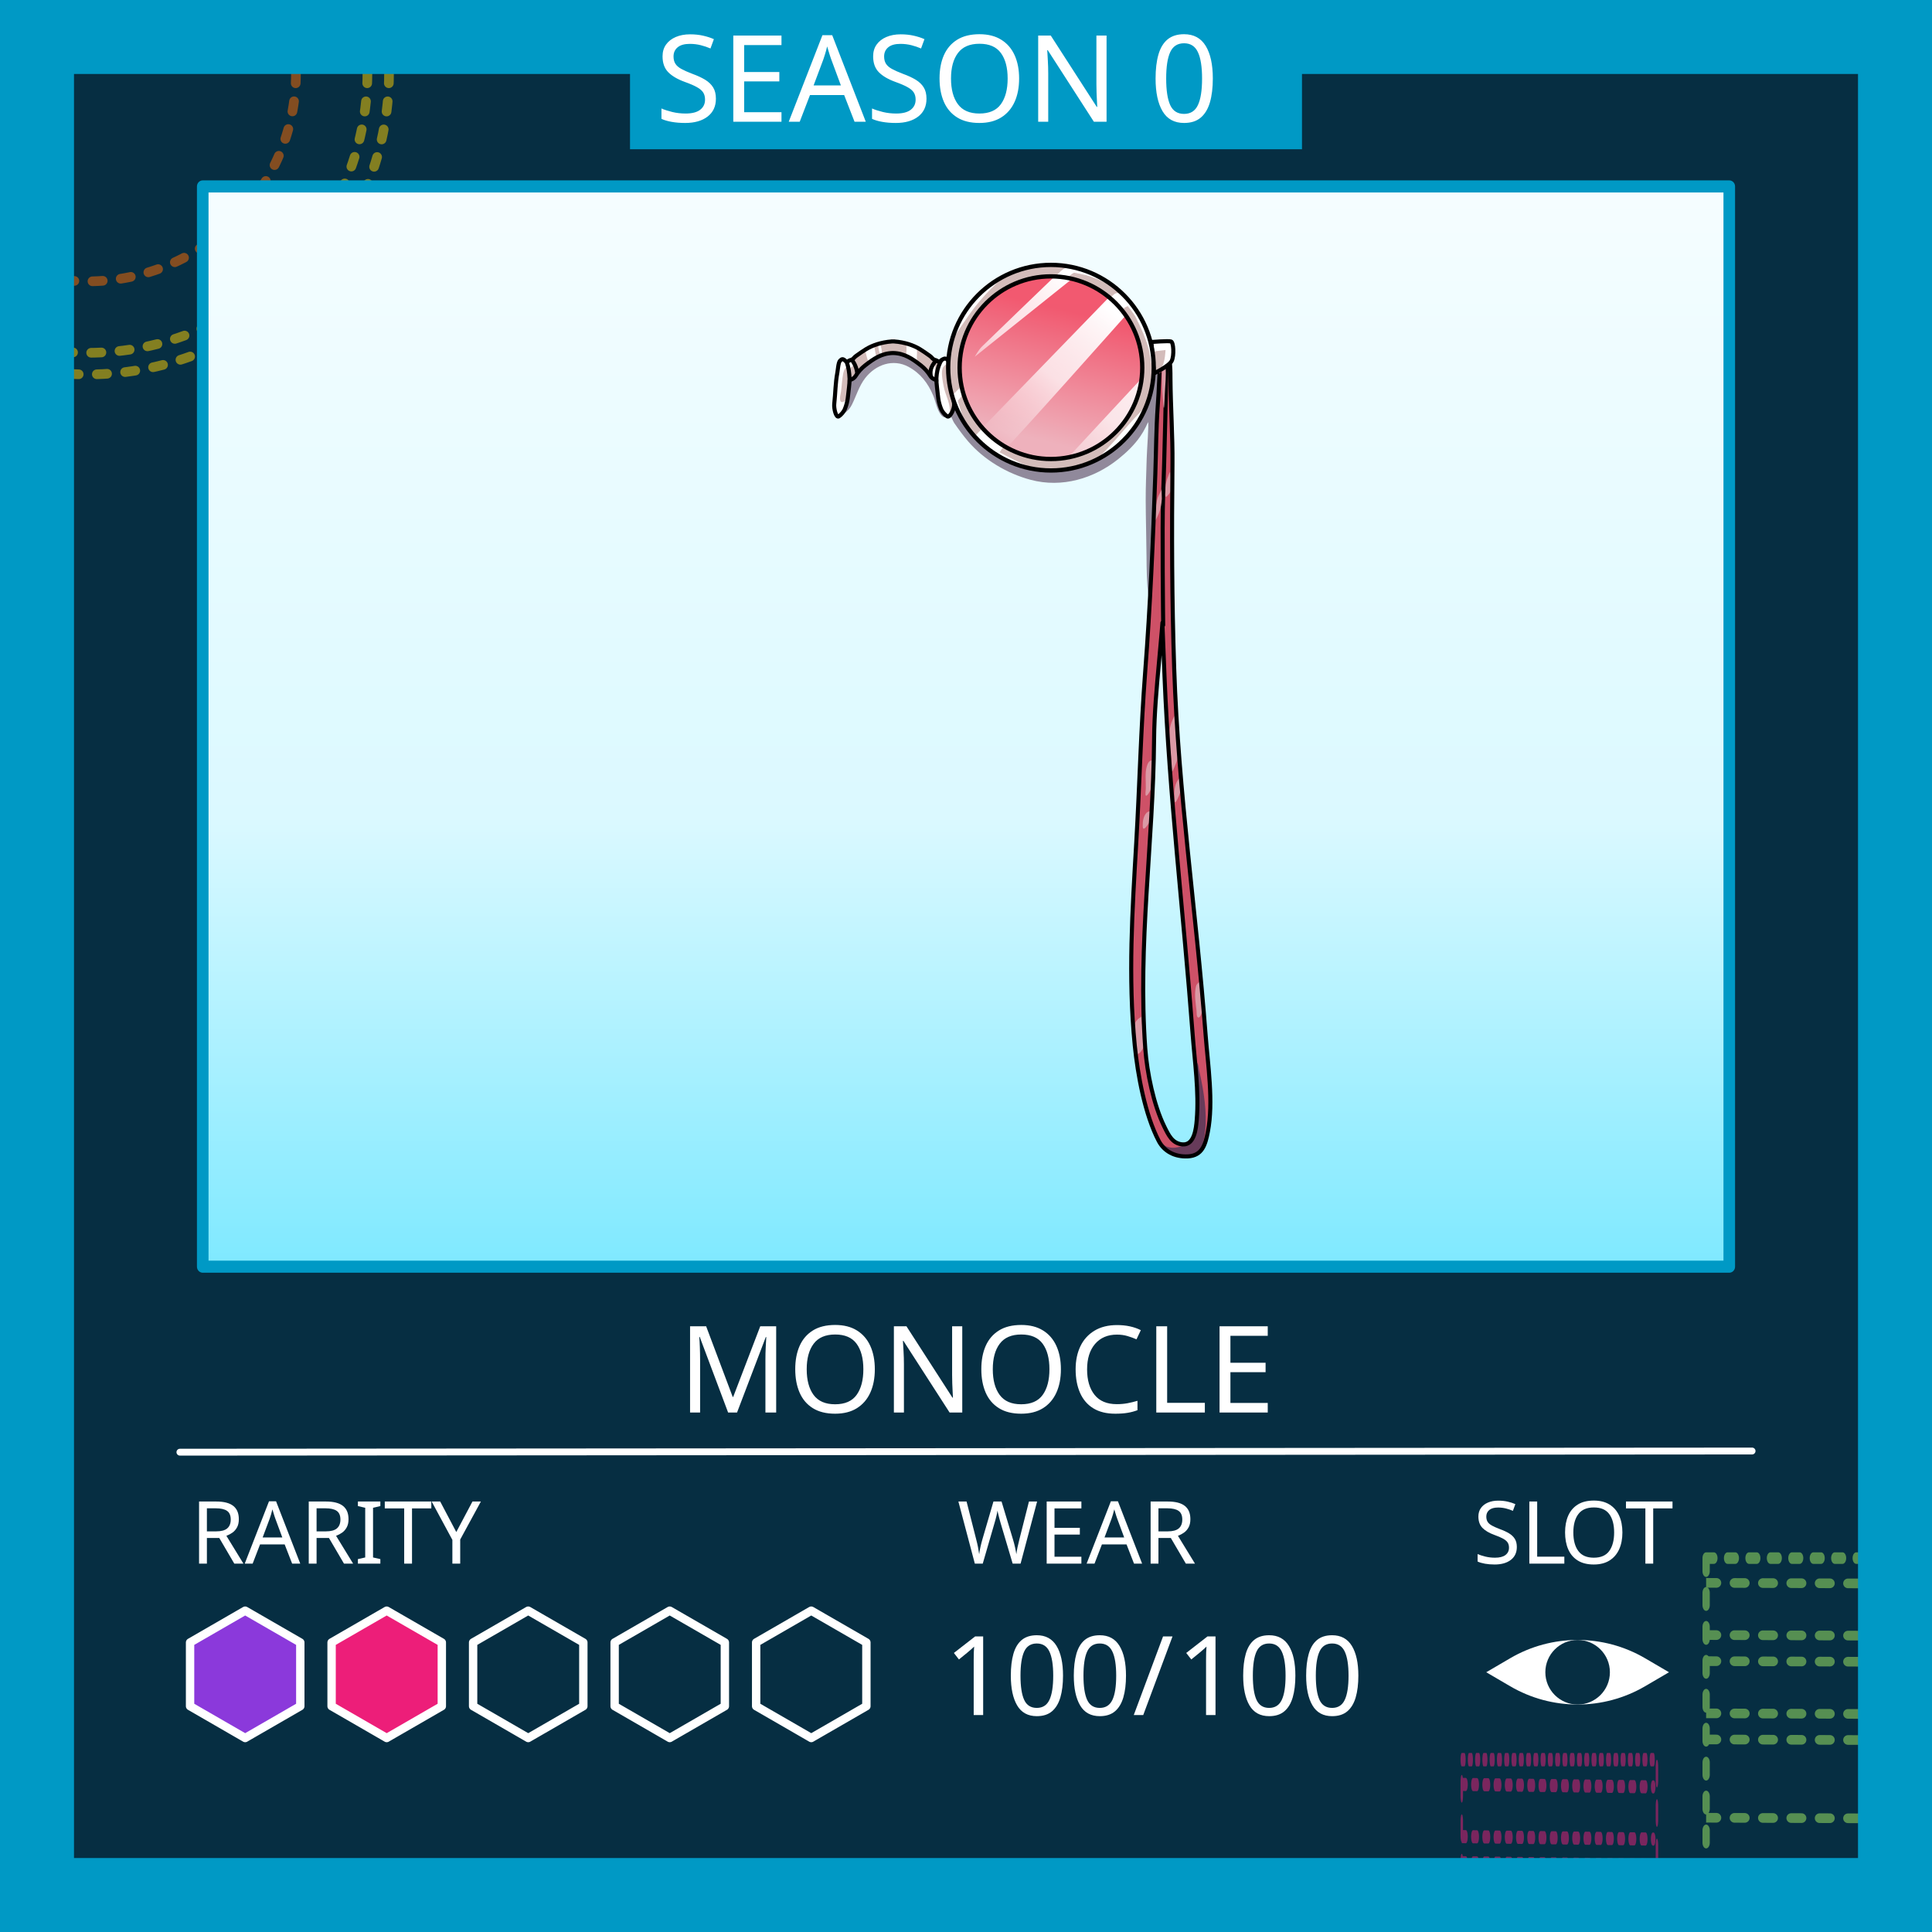
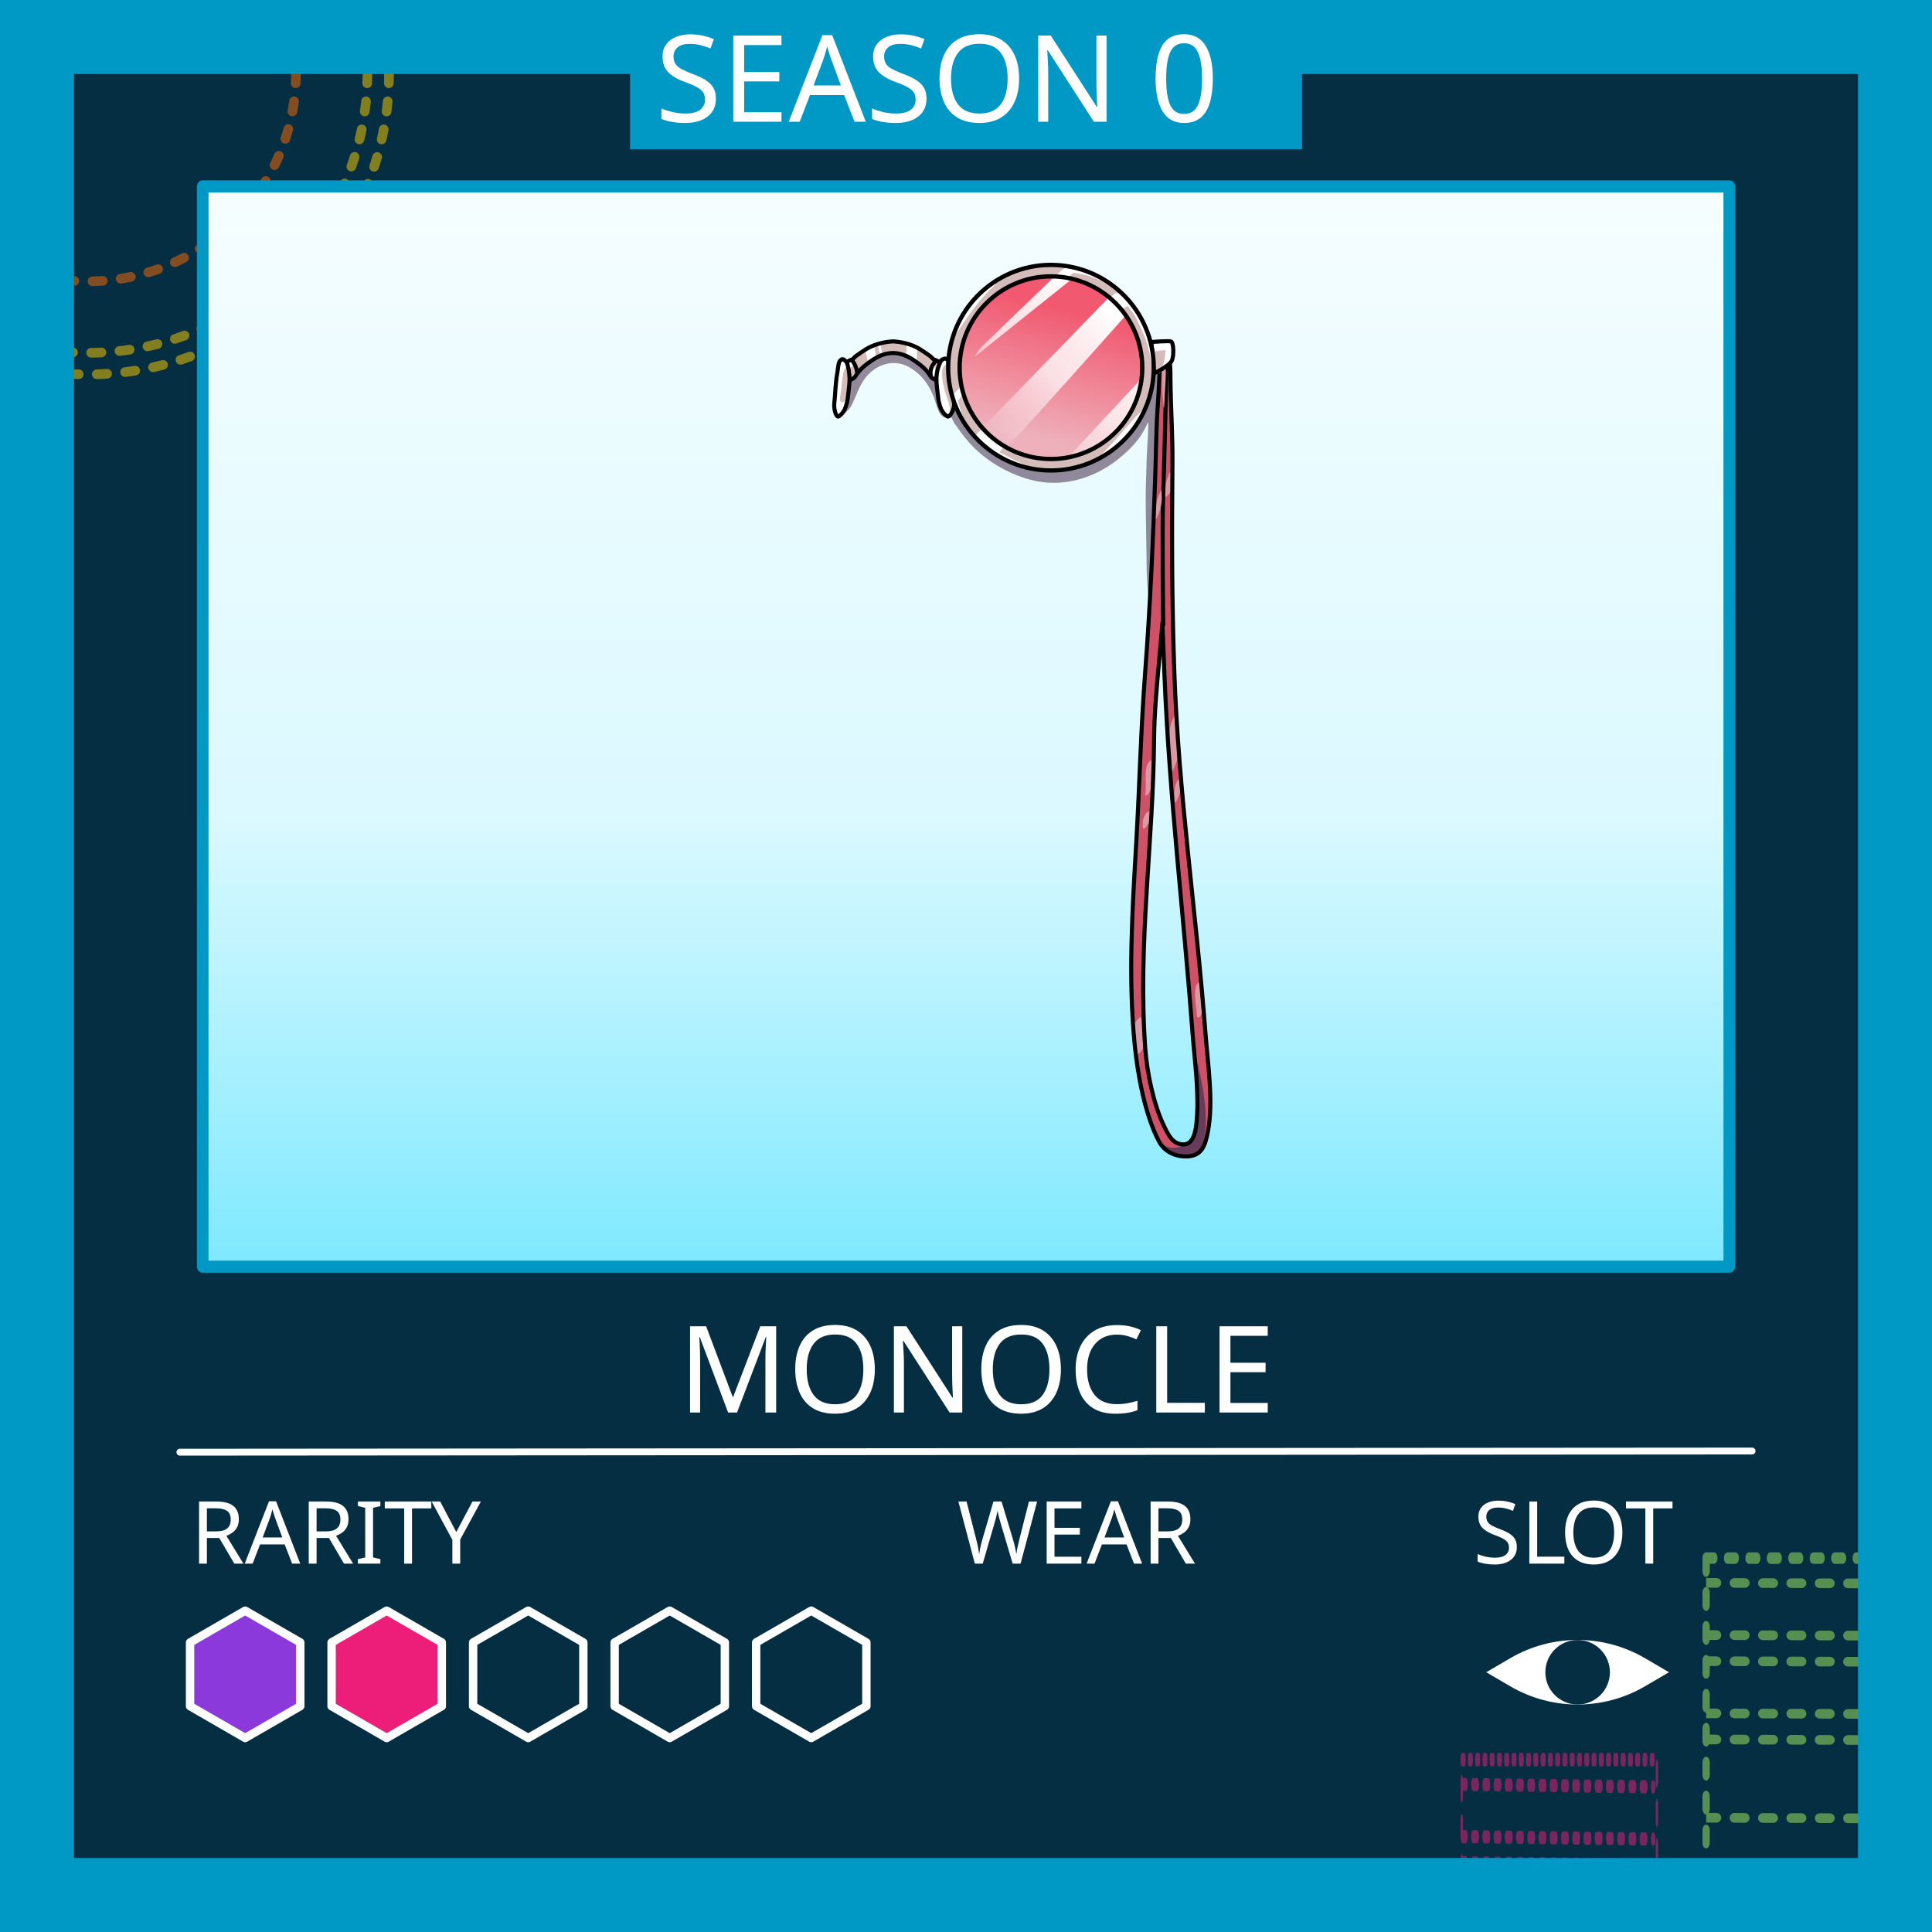
- <svg xmlns="http://www.w3.org/2000/svg" width="100%" height="100%" viewBox="0 0 800 800" version="2.0" style="     fill-rule: evenodd;     clip-rule: evenodd;     stroke-linecap: round;     stroke-linejoin: round;     stroke-miterlimit: 1.5;   ">
+ <svg xmlns="http://www.w3.org/2000/svg" width="100%" height="100%" viewBox="0 0 800 800" version="2.0" style="fill-rule: evenodd; clip-rule: evenodd; stroke-linecap: round; stroke-linejoin: round; stroke-miterlimit: 1.5">
  <g id="normal-card">
    <rect id="bg" x="-48.418" y="-9.957" width="931.967" height="871.066" style="fill: rgb(6, 46, 66)" />
    <g id="rectangles" transform="matrix(1,0,0,1,49.4291,64.1339)">
      <g opacity="0.5">
        <g transform="matrix(0.660629,0,0,1.04551,351.522,-81.058)">
          <rect x="462.47" y="633.282" width="419.335" height="322.449" style="fill: none" />
          <clipPath id="_clip1_card_template">
            <rect x="462.47" y="633.282" width="419.335" height="322.449" />
          </clipPath>
          <g clip-path="url(#_clip1_card_template)">
            <g transform="matrix(1.51371,0,0,0.956468,-452.99,37.369)">
-               <path d="M604.78,633.282L877.032,634.306" style="                   fill: none;                   stroke: rgb(166, 240, 98);                   stroke-width: 4px;                   stroke-dasharray: 4.25, 7.5, 0, 0;                 " />
+               <path d="M604.78,633.282L877.032,634.306" style="fill: none; stroke: rgb(166, 240, 98); stroke-width: 4px; stroke-dasharray: 4.25, 7.5, 0, 0" />
            </g>
            <g transform="matrix(1.51371,0,0,0.956468,-452.99,58.0423)">
-               <path d="M604.78,633.282L877.032,634.306" style="                   fill: none;                   stroke: rgb(166, 240, 98);                   stroke-width: 4px;                   stroke-dasharray: 4.25, 7.5, 0, 0;                 " />
+               <path d="M604.78,633.282L877.032,634.306" style="fill: none; stroke: rgb(166, 240, 98); stroke-width: 4px; stroke-dasharray: 4.25, 7.5, 0, 0" />
            </g>
            <g transform="matrix(1.51371,0,0,0.956468,-452.99,68.3789)">
-               <path d="M604.78,633.282L877.032,634.306" style="                   fill: none;                   stroke: rgb(166, 240, 98);                   stroke-width: 4px;                   stroke-dasharray: 4.25, 7.5, 0, 0;                 " />
+               <path d="M604.78,633.282L877.032,634.306" style="fill: none; stroke: rgb(166, 240, 98); stroke-width: 4px; stroke-dasharray: 4.25, 7.5, 0, 0" />
            </g>
            <g transform="matrix(1.51371,0,0,0.956468,-452.99,89.0522)">
-               <path d="M604.78,633.282L877.032,634.306" style="                   fill: none;                   stroke: rgb(166, 240, 98);                   stroke-width: 4px;                   stroke-dasharray: 4.25, 7.5, 0, 0;                 " />
+               <path d="M604.78,633.282L877.032,634.306" style="fill: none; stroke: rgb(166, 240, 98); stroke-width: 4px; stroke-dasharray: 4.25, 7.5, 0, 0" />
            </g>
            <g transform="matrix(1.51371,0,0,0.956468,-452.99,99.3888)">
-               <path d="M604.78,633.282L877.032,634.306" style="                   fill: none;                   stroke: rgb(166, 240, 98);                   stroke-width: 4px;                   stroke-dasharray: 4.25, 7.5, 0, 0;                 " />
+               <path d="M604.78,633.282L877.032,634.306" style="fill: none; stroke: rgb(166, 240, 98); stroke-width: 4px; stroke-dasharray: 4.25, 7.5, 0, 0" />
            </g>
            <g transform="matrix(1.51371,0,0,0.956468,-452.99,130.399)">
-               <path d="M604.78,633.282L877.032,634.306" style="                   fill: none;                   stroke: rgb(166, 240, 98);                   stroke-width: 4px;                   stroke-dasharray: 4.25, 7.5, 0, 0;                 " />
+               <path d="M604.78,633.282L877.032,634.306" style="fill: none; stroke: rgb(166, 240, 98); stroke-width: 4px; stroke-dasharray: 4.25, 7.5, 0, 0" />
            </g>
            <g transform="matrix(1.51371,0,0,0.956468,-452.99,151.072)">
-               <path d="M604.78,633.282L877.032,634.306" style="                   fill: none;                   stroke: rgb(166, 240, 98);                   stroke-width: 4px;                   stroke-dasharray: 4.25, 7.5, 0, 0;                 " />
+               <path d="M604.78,633.282L877.032,634.306" style="fill: none; stroke: rgb(166, 240, 98); stroke-width: 4px; stroke-dasharray: 4.25, 7.5, 0, 0" />
            </g>
            <g transform="matrix(1.51371,0,0,0.956468,-452.99,171.745)">
-               <path d="M604.78,633.282L877.032,634.306" style="                   fill: none;                   stroke: rgb(166, 240, 98);                   stroke-width: 4px;                   stroke-dasharray: 4.25, 7.5, 0, 0;                 " />
-             </g>
-           </g>
-           <rect x="462.47" y="633.282" width="419.335" height="322.449" style="               fill: none;               stroke: rgb(166, 240, 98);               stroke-width: 4.57px;               stroke-dasharray: 4.86, 8.58, 0, 0;             " />
+               <path d="M604.78,633.282L877.032,634.306" style="fill: none; stroke: rgb(166, 240, 98); stroke-width: 4px; stroke-dasharray: 4.25, 7.5, 0, 0" />
+             </g>
+           </g>
+           <rect x="462.47" y="633.282" width="419.335" height="322.449" style="fill: none; stroke: rgb(166, 240, 98); stroke-width: 4.57px; stroke-dasharray: 4.86, 8.58, 0, 0" />
        </g>
        <g transform="matrix(0.192707,0,0,1.04551,466.744,2.40586)">
          <rect x="462.47" y="633.282" width="419.335" height="322.449" style="fill: none" />
          <clipPath id="_clip2_card_template">
            <rect x="462.47" y="633.282" width="419.335" height="322.449" />
          </clipPath>
          <g clip-path="url(#_clip2_card_template)">
            <g transform="matrix(1.51371,0,0,0.956468,-452.99,37.369)">
-               <path d="M604.78,633.282L877.032,634.306" style="                   fill: none;                   stroke: rgb(237, 30, 121);                   stroke-width: 5.43px;                   stroke-dasharray: 5.77, 10.18, 0, 0;                 " />
+               <path d="M604.78,633.282L877.032,634.306" style="fill: none; stroke: rgb(237, 30, 121); stroke-width: 5.43px; stroke-dasharray: 5.77, 10.18, 0, 0" />
            </g>
            <g transform="matrix(1.51371,0,0,0.956468,-452.99,58.0423)">
-               <path d="M604.78,633.282L877.032,634.306" style="                   fill: none;                   stroke: rgb(237, 30, 121);                   stroke-width: 5.43px;                   stroke-dasharray: 5.77, 10.18, 0, 0;                 " />
+               <path d="M604.78,633.282L877.032,634.306" style="fill: none; stroke: rgb(237, 30, 121); stroke-width: 5.43px; stroke-dasharray: 5.77, 10.18, 0, 0" />
            </g>
            <g transform="matrix(1.51371,0,0,0.956468,-452.99,68.3789)">
-               <path d="M604.78,633.282L877.032,634.306" style="                   fill: none;                   stroke: rgb(237, 30, 121);                   stroke-width: 5.43px;                   stroke-dasharray: 5.77, 10.18, 0, 0;                 " />
+               <path d="M604.78,633.282L877.032,634.306" style="fill: none; stroke: rgb(237, 30, 121); stroke-width: 5.43px; stroke-dasharray: 5.77, 10.18, 0, 0" />
            </g>
            <g transform="matrix(1.51371,0,0,0.956468,-452.99,89.0522)">
-               <path d="M604.78,633.282L877.032,634.306" style="                   fill: none;                   stroke: rgb(237, 30, 121);                   stroke-width: 5.43px;                   stroke-dasharray: 5.77, 10.18, 0, 0;                 " />
-             </g>
-           </g>
-           <rect x="462.47" y="633.282" width="419.335" height="322.449" style="               fill: none;               stroke: rgb(237, 30, 121);               stroke-width: 5.32px;               stroke-dasharray: 5.65, 9.98, 0, 0;             " />
+               <path d="M604.78,633.282L877.032,634.306" style="fill: none; stroke: rgb(237, 30, 121); stroke-width: 5.43px; stroke-dasharray: 5.77, 10.18, 0, 0" />
+             </g>
+           </g>
+           <rect x="462.47" y="633.282" width="419.335" height="322.449" style="fill: none; stroke: rgb(237, 30, 121); stroke-width: 5.32px; stroke-dasharray: 5.65, 9.98, 0, 0" />
        </g>
      </g>
    </g>
    <g id="circles" opacity="0.5">
      <g transform="matrix(1,0,0,1,-118.853,-94.5905)">
-         <circle cx="155.124" cy="124.814" r="124.814" style="             fill: none;             stroke: rgb(255, 207, 0);             stroke-width: 4px;             stroke-dasharray: 4.25, 7.5, 0, 0;           " />
+         <circle cx="155.124" cy="124.814" r="124.814" style="fill: none; stroke: rgb(255, 207, 0); stroke-width: 4px; stroke-dasharray: 4.25, 7.5, 0, 0" />
      </g>
      <g transform="matrix(0.928318,0,0,0.928318,-107.734,-85.6437)">
-         <circle cx="155.124" cy="124.814" r="124.814" style="             fill: none;             stroke: rgb(255, 207, 0);             stroke-width: 4.31px;             stroke-dasharray: 4.58, 8.08, 0, 0;           " />
+         <circle cx="155.124" cy="124.814" r="124.814" style="fill: none; stroke: rgb(255, 207, 0); stroke-width: 4.31px; stroke-dasharray: 4.58, 8.08, 0, 0" />
      </g>
      <g transform="matrix(0.691272,0,0,0.691272,-70.9623,-56.0571)">
-         <circle cx="155.124" cy="124.814" r="124.814" style="             fill: none;             stroke: rgb(255, 108, 0);             stroke-width: 5.79px;             stroke-dasharray: 6.15, 10.85, 0, 0;           " />
+         <circle cx="155.124" cy="124.814" r="124.814" style="fill: none; stroke: rgb(255, 108, 0); stroke-width: 5.79px; stroke-dasharray: 6.15, 10.85, 0, 0" />
      </g>
    </g>
    <g id="rarity-bars" transform="matrix(0.86723,0,0,0.86723,10.4494,88.5493)">
      <g id="rarity-bars-fill">
        <g transform="matrix(0.114833,0,0,0.114833,59.0756,653.445)">
          <path d="M400,117.517L629.266,249.774L629.266,514.685L400.192,646.941L400.192,647.052L400.096,646.997L400,647.052L400,646.941L170.925,514.685L170.925,249.774L400,117.517Z" style="fill: rgb(139, 57, 219)" />
        </g>
        <g transform="matrix(0.114833,0,0,0.114833,126.648,653.445)">
          <path d="M400,117.517L629.266,249.774L629.266,514.685L400.192,646.941L400.192,647.052L400.096,646.997L400,647.052L400,646.941L170.925,514.685L170.925,249.774L400,117.517Z" style="fill: rgb(237, 30, 121)" />
        </g>
        <g transform="matrix(0.114833,0,0,0.114833,194.22,653.445)">
          
        </g>
        <g transform="matrix(0.114833,0,0,0.114833,261.792,653.445)">
          
        </g>
        <g transform="matrix(0.114833,0,0,0.114833,329.364,653.445)">
          
        </g>
      </g>
      <g id="rarity-bars-stroke">
        <g transform="matrix(0.114833,0,0,0.114833,59.0756,653.445)">
          <path d="M400,117.517L629.266,249.774L629.266,514.685L400.192,646.941L400.192,647.052L400.096,646.997L400,647.052L400,646.941L170.925,514.685L170.925,249.774L400,117.517Z" style="fill: none; stroke: white; stroke-width: 34.83px" />
        </g>
        <g transform="matrix(0.114833,0,0,0.114833,126.648,653.445)">
          <path d="M400,117.517L629.266,249.774L629.266,514.685L400.192,646.941L400.192,647.052L400.096,646.997L400,647.052L400,646.941L170.925,514.685L170.925,249.774L400,117.517Z" style="fill: none; stroke: white; stroke-width: 34.83px" />
        </g>
        <g transform="matrix(0.114833,0,0,0.114833,194.22,653.445)">
          <path d="M400,117.517L629.266,249.774L629.266,514.685L400.192,646.941L400.192,647.052L400.096,646.997L400,647.052L400,646.941L170.925,514.685L170.925,249.774L400,117.517Z" style="fill: none; stroke: white; stroke-width: 34.83px" />
        </g>
        <g transform="matrix(0.114833,0,0,0.114833,261.792,653.445)">
          <path d="M400,117.517L629.266,249.774L629.266,514.685L400.192,646.941L400.192,647.052L400.096,646.997L400,647.052L400,646.941L170.925,514.685L170.925,249.774L400,117.517Z" style="fill: none; stroke: white; stroke-width: 34.83px" />
        </g>
        <g transform="matrix(0.114833,0,0,0.114833,329.364,653.445)">
          <path d="M400,117.517L629.266,249.774L629.266,514.685L400.192,646.941L400.192,647.052L400.096,646.997L400,647.052L400,646.941L170.925,514.685L170.925,249.774L400,117.517Z" style="fill: none; stroke: white; stroke-width: 34.83px" />
        </g>
      </g>
    </g>
    <g transform="matrix(0.720342,0,0,0.720342,23.1337,330.63)">
-       <text x="77.471px" y="439.84px" style="           font-family: 'Futura-Medium', 'Futura', sans-serif;           font-weight: 500;           font-size: 50px;           fill: white;         ">
+       <text x="77.471px" y="439.84px" style="font-family: 'Futura-Medium', 'Futura', sans-serif; font-weight: 500; font-size: 50px; fill: white">
        RARIT
        <tspan x="216.021px " y="439.84px ">Y</tspan>
      </text>
    </g>
-     <g transform="matrix(0.911866,0,0,0.911866,348.746,309.097)">
-       <text x="131.891px" y="439.84px" style="           font-family: 'Futura-Medium', 'Futura', sans-serif;           font-weight: 500;           font-size: 50px;           fill: white;         ">
-         /
-       </text>
-       <text x="151.763px" y="439.84px" style="           font-family: 'Futura-Medium', 'Futura', sans-serif;           font-weight: 500;           font-size: 50px;           fill: white;         ">
-         1
-         <tspan x="179.62px 210.479px " y="439.84px 439.84px ">00</tspan>
-       </text>
-     </g>
    <g transform="matrix(0.911866,0,0,0.911866,252.534,309.097)">
-       <text x="151.763px" y="439.84px" style="           font-family: 'Futura-Medium', 'Futura', sans-serif;           font-weight: 500;           font-size: 50px;           fill: white;         ">
-         1
-         <tspan x="179.62px 210.479px " y="439.84px 439.84px ">00</tspan>
-       </text>
+       <text x="190.763px" y="439.84px" style="font-family: 'Futura-Medium', 'Futura', sans-serif; font-weight: 500; font-size: 50px; fill: white" id="wear_value" />
    </g>
    <g transform="matrix(0.720342,0,0,0.720342,340.614,330.63)">
-       <text x="77.471px" y="439.84px" style="           font-family: 'Futura-Medium', 'Futura', sans-serif;           font-weight: 500;           font-size: 50px;           fill: white;         ">
-         WEAR
-       </text>
+       <text x="77.471px" y="439.84px" style="font-family: 'Futura-Medium', 'Futura', sans-serif; font-weight: 500; font-size: 50px; fill: white">WEAR</text>
    </g>
    <g id="eyewear" transform="matrix(1,0,0,1,-1.77165,0)">
      <g transform="matrix(0.88044,0,0,0.88044,68.5829,70.2432)">
-         <path d="M634.355,700.111C653.954,688.642 678.218,688.642 697.818,700.111C704.234,703.866 709.059,706.69 709.059,706.69C709.059,706.69 704.234,709.513 697.818,713.268C678.218,724.738 653.954,724.738 634.355,713.268C627.938,709.513 623.113,706.69 623.113,706.69C623.113,706.69 627.938,703.866 634.355,700.111Z" style="fill:white;" />
-       </g>
-       <circle cx="655.032" cy="692.441" r="13.365" style="fill:rgb(6,46,66);" />
+         <path d="M634.355,700.111C653.954,688.642 678.218,688.642 697.818,700.111C704.234,703.866 709.059,706.69 709.059,706.69C709.059,706.69 704.234,709.513 697.818,713.268C678.218,724.738 653.954,724.738 634.355,713.268C627.938,709.513 623.113,706.69 623.113,706.69C623.113,706.69 627.938,703.866 634.355,700.111Z" style="fill: white" />
+       </g>
+       <circle cx="655.032" cy="692.441" r="13.365" style="fill: rgb(6, 46, 66)" />
    </g>
    <g transform="matrix(0.720342,0,0,0.720342,520.614,330.63)">
-       <text x="124.102px" y="439.84px" style="           font-family: 'Futura-Medium', 'Futura', sans-serif;           font-weight: 500;           font-size: 50px;           fill: white;         ">
+       <text x="124.102px" y="439.84px" style="font-family: 'Futura-Medium', 'Futura', sans-serif; font-weight: 500; font-size: 50px; fill: white">
        SL
        <tspan x="173.882px 217.217px " y="439.84px 439.84px ">OT</tspan>
      </text>
    </g>
    <g transform="matrix(1,0,0,1,-7.69409,0)">
      <path d="M82.194,602.738L733.196,602.258C733.979,602.258 734.615,601.621 734.614,600.838C734.614,600.055 733.977,599.42 733.194,599.42L82.192,599.9C81.409,599.901 80.773,600.537 80.774,601.321C80.775,602.104 81.411,602.739 82.194,602.738Z" style="fill: white" />
    </g>
    <g transform="matrix(1,0,0,1,120.441,145.046)">
-       <text x="77.471px" y="439.84px" style="           font-family: 'Futura-Medium', 'Futura', sans-serif;           font-weight: 500;           font-size: 50px;           fill: white;         ">
+       <text x="77.471px" y="439.84px" style="font-family: 'Futura-Medium', 'Futura', sans-serif; font-weight: 500; font-size: 50px; fill: white">
        <tspan x="160.457px 205.461px " y="439.84px 439.84px ">MONOCLE</tspan>
      </text>
    </g>
    <path id="border" d="M800,801.235L800,-4.106L-0,-4.106L0,801.235L800,801.235ZM260.875,30.644L30.644,30.644C30.644,30.644 30.644,769.356 30.644,769.356C30.644,769.356 769.356,769.356 769.356,769.356L769.356,30.644L539.125,30.644L539.125,61.806L260.875,61.806L260.875,30.644Z" style="fill: rgb(0, 153, 197)" />
    <g id="guide" transform="matrix(1,0,0,1.04284,1.75676,-22.4672)">
-       <rect x="82.193" y="95.569" width="632.101" height="428.927" style="           fill: url(#_Linear3_card_template);           stroke: rgb(0, 153, 197);           stroke-width: 4.8px;         " />
+       <rect x="82.193" y="95.569" width="632.101" height="428.927" style="fill: url(#_Linear3_card_template); stroke: rgb(0, 153, 197); stroke-width: 4.8px" />
    </g>
    <g transform="translate(50,-130)">
-       <g id="monocle" transform="scale(0.8)" style="           fill-rule: evenodd;           clip-rule: evenodd;           stroke-linecap: round;           stroke-linejoin: round;           stroke-miterlimit: 1.5;         ">
+       <g id="monocle" transform="scale(0.8)" style="fill-rule: evenodd; clip-rule: evenodd; stroke-linecap: round; stroke-linejoin: round; stroke-miterlimit: 1.5">
        <path id="shadow" d="M372.396,377.383C372.401,377.261 374.466,376.367 374.638,376.262C376.399,375.181 377.61,373.67 378.514,371.826C380.753,367.263 382.189,362.224 385.355,358.164C390.8,351.18 399.754,348.057 407.729,352.359C413.875,355.675 417.837,360.794 420.505,367.196C421.807,370.32 422.353,374.193 424.351,376.971C425.024,377.907 425.963,378.74 427.184,378.506C427.439,378.457 429.269,377.581 429.327,377.638C430.148,378.46 430.683,380.392 431.38,381.401C433.633,384.663 436.007,387.929 438.593,390.934C446.879,400.564 458.818,407.636 471.067,410.88C487.118,415.132 503.688,410.251 516.379,400.065C520.644,396.642 524.697,392.783 527.788,388.239C528.816,386.727 529.756,385.145 530.552,383.498C530.81,382.964 531.717,380.978 531.749,381.021C532.218,381.646 531.155,395.201 531.026,399.851C530.81,407.617 530.492,414.368 530.516,421.333C530.55,431.176 530.851,440.361 530.929,450.21C530.986,457.328 531.049,464.334 531.963,471.406C532.262,473.716 532.57,476.025 532.909,478.329C532.945,478.576 533.502,482.007 533.908,481.383C534.653,480.239 534.728,478.389 534.943,477.091C535.47,473.913 535.923,470.721 536.393,467.535C538.158,455.582 539.337,443.588 540.055,431.528C541.223,411.903 541.542,391.986 540.803,372.335C540.562,365.91 541.678,355.846 536.009,351.335C532.18,348.288 528.219,371.797 525.381,375.631C505.81,402.073 492.839,401.465 473.311,401.868C460.518,402.132 450.536,391.961 443.711,384.757C438.056,378.788 431.085,358.564 428.267,355.752C421.306,348.804 413.654,344.836 405.013,343.098C395.155,341.115 380.862,347.301 375.966,356.123C373.479,360.604 373.146,366.362 372.318,371.327" style="fill: rgb(56, 25, 57); fill-opacity: 0.5" />
        <g id="main">
          <g id="thread">
            <path d="M537.835,353.962C537.745,353.941 537.477,359.589 537.467,359.927C537.341,363.901 536.997,368.978 536.723,372.942C535.902,384.802 535.893,395.998 535.489,407.893C534.316,442.428 532.875,475.58 530.264,510.026C527.962,540.404 527.359,568.559 525.638,598.377C523.594,633.808 521.332,668.132 524.85,703.578C526.352,718.711 530.115,739.418 537.267,753.077C540.049,758.39 545.537,761.38 552.303,761.044C559.9,760.668 561.417,754.783 562.694,748.253C565.682,732.972 562.697,713.52 561.523,698.16C556.578,633.446 547.439,573.44 545.262,508.538C544.056,472.572 543.987,438.372 544.366,402.43C544.515,388.323 543.424,372.634 543.329,358.414C543.315,356.413 543.471,346.247 541.507,347.204L537.835,353.962ZM539.163,484.963C539.143,485.645 538.814,489.36 538.796,489.576C538.364,494.704 537.885,499.828 537.419,504.953C536.203,518.299 534.959,531.773 534.851,545.171C534.414,599.128 526.373,651.092 530.291,705.206C531.193,717.651 534.596,734.364 540.161,745.659C542.246,749.892 544.288,754.457 549.598,754.841C555.731,755.286 556.568,746.539 556.929,742.207C558.146,727.565 555.86,711.905 554.764,697.31C550.141,635.766 542.749,574.276 540.249,512.596L539.163,484.963C539.165,484.894 539.163,484.856 539.158,484.856L539.163,484.963Z" style="fill: rgb(206, 81, 103)" />
            <clipPath id="_clip1_monocle">
              <path d="M537.835,353.962C537.745,353.941 537.477,359.589 537.467,359.927C537.341,363.901 536.997,368.978 536.723,372.942C535.902,384.802 535.893,395.998 535.489,407.893C534.316,442.428 532.875,475.58 530.264,510.026C527.962,540.404 527.359,568.559 525.638,598.377C523.594,633.808 521.332,668.132 524.85,703.578C526.352,718.711 530.115,739.418 537.267,753.077C540.049,758.39 545.537,761.38 552.303,761.044C559.9,760.668 561.417,754.783 562.694,748.253C565.682,732.972 562.697,713.52 561.523,698.16C556.578,633.446 547.439,573.44 545.262,508.538C544.056,472.572 543.987,438.372 544.366,402.43C544.515,388.323 543.424,372.634 543.329,358.414C543.315,356.413 543.471,346.247 541.507,347.204L537.835,353.962ZM539.163,484.963C539.143,485.645 538.814,489.36 538.796,489.576C538.364,494.704 537.885,499.828 537.419,504.953C536.203,518.299 534.959,531.773 534.851,545.171C534.414,599.128 526.373,651.092 530.291,705.206C531.193,717.651 534.596,734.364 540.161,745.659C542.246,749.892 544.288,754.457 549.598,754.841C555.731,755.286 556.568,746.539 556.929,742.207C558.146,727.565 555.86,711.905 554.764,697.31C550.141,635.766 542.749,574.276 540.249,512.596L539.163,484.963C539.165,484.894 539.163,484.856 539.158,484.856L539.163,484.963Z" />
            </clipPath>
            <g clip-path="url(#_clip1_monocle)">
              <path d="M541.245,352.82C541.245,352.82 540.167,403.64 539.545,418.943C538.922,434.246 539.566,486.043 539.566,486.043" style="fill: none; stroke: black; stroke-width: 2.1px" />
              <path d="M528.182,688.761C527.897,689.02 527.151,689.456 526.856,689.712C525.938,690.512 525.079,691.364 524.885,692.629C524.342,696.154 525.381,700.346 525.519,703.903C525.554,704.806 525.194,707.292 526.107,707.892C527.154,708.579 529.108,705.381 529.378,704.59C530.154,702.318 529.191,698.674 529.002,696.352L528.182,688.761C528.323,688.633 528.351,688.548 528.159,688.548L528.182,688.761ZM558.169,670.728C558.162,670.786 557.208,671.704 557.126,671.81C556.596,672.498 556.431,673.412 556.304,674.246C555.727,678.026 556.382,681.753 556.821,685.514C556.906,686.24 556.735,688.66 557.533,689.093C558.556,689.648 559.422,687.267 559.544,686.719C560.241,683.58 559.734,680.433 559.261,677.304L558.169,670.728C558.169,670.727 558.169,670.726 558.169,670.726L558.169,670.728ZM532.682,582.42C530.031,582.602 529.018,586.647 529.018,588.611C529.018,589.003 528.778,591.426 529.449,591.426C530.477,591.426 531.931,588.738 532.494,588.025C533.299,587.006 533.567,586.217 533.628,584.913L532.682,582.42ZM548.108,565.149C545.676,567.424 545.193,571.496 545.387,574.564C545.421,575.103 545.271,577.425 545.76,577.744C546.121,577.98 546.962,576.034 547.067,575.824C548.131,573.696 548.951,571.412 548.907,568.998L548.108,565.149ZM534.077,555.873C533.803,556.046 532.89,556.184 532.573,556.448C531.813,557.078 531.386,558.206 531.104,559.117C530.009,562.657 530.689,567.052 530.568,570.728C530.555,571.124 530.143,574.21 530.656,574.354C531.429,574.571 532.819,571.819 533.057,571.321C534.831,567.61 534.074,562.808 534.244,558.822L534.077,555.873C534.176,555.81 534.192,555.743 534.065,555.664L534.077,555.873ZM545.399,532.954C545.322,533.135 545.137,533.505 545.057,533.668C544.804,534.182 544.569,534.704 544.336,535.227C543.651,536.768 543.258,538.324 542.995,539.989C542.142,545.411 543.484,551.203 543.837,556.646C543.86,557.007 543.87,561.845 544.12,561.886C544.577,561.963 545.928,558.147 546.11,557.75C548.489,552.565 546.66,546.299 546.273,540.768L545.399,532.954C545.442,532.854 545.451,532.812 545.392,532.893L545.399,532.954ZM538.732,415.596C538.48,416.992 537.277,418.57 536.798,419.961C535.948,422.43 535.732,425.088 535.552,427.678C535.487,428.604 535.016,430.9 535.508,431.732C535.606,431.898 536.162,430.756 536.201,430.675C536.577,429.895 536.972,429.121 537.288,428.314C538.218,425.941 538.704,423.251 538.864,420.714L538.732,415.596ZM543.195,406.771C542.784,406.937 542.246,408.858 542.077,409.25C540.984,411.787 540.651,414.446 540.698,417.185C540.706,417.64 540.506,419.29 540.877,419.643C541.123,419.876 541.873,419 541.999,418.864C543.063,417.719 543.715,416.71 543.858,415.089C543.961,413.923 543.878,412.744 543.863,411.576L543.195,406.771ZM538.852,354.243C538.858,354.355 538.87,354.7 538.876,354.842C538.892,355.26 538.903,355.678 538.913,356.096C538.941,357.337 538.947,358.582 538.947,359.823C538.947,363.325 539.193,366.82 539.521,370.305C539.547,370.589 539.65,373.575 539.917,373.629C540.048,373.655 540.138,372.115 540.143,372.032C540.258,370.094 540.347,368.151 540.421,366.211C540.596,361.63 541.243,356.78 540.748,352.203L538.852,354.243ZM538.852,354.243L538.848,354.247C538.848,354.19 538.849,354.198 538.852,354.243Z" style="fill: rgb(219, 153, 165)" />
              <path d="M536.037,749.383C535.876,749.107 536.297,749.967 536.441,750.252C536.745,750.854 537.083,751.44 537.445,752.009C538.526,753.71 539.892,755.57 541.907,756.173C547.184,757.752 553.954,754.432 556.067,749.566C559.329,742.051 557.502,732.352 557.079,724.439C556.94,721.849 556.837,719.258 556.78,716.665C556.773,716.382 556.837,712.356 557.149,712.647C557.836,713.288 557.915,715.251 558.101,716.107C558.783,719.241 559.474,722.368 560.017,725.529C561.655,735.065 562.556,745.789 559.939,755.175C558.116,761.712 554.058,766.203 546.925,763.445C545.483,762.887 544.107,762.169 542.825,761.306C540.617,759.82 538.672,758.013 537.011,755.936" style="fill: rgb(103, 59, 90)" />
            </g>
            <path d="M537.835,353.962C537.745,353.941 537.477,359.589 537.467,359.927C537.341,363.901 536.997,368.978 536.723,372.942C535.902,384.802 535.893,395.998 535.489,407.893C534.316,442.428 532.875,475.58 530.264,510.026C527.962,540.404 527.359,568.559 525.638,598.377C523.594,633.808 521.332,668.132 524.85,703.578C526.352,718.711 530.115,739.418 537.267,753.077C540.049,758.39 545.537,761.38 552.303,761.044C559.9,760.668 561.417,754.783 562.694,748.253C565.682,732.972 562.697,713.52 561.523,698.16C556.578,633.446 547.439,573.44 545.262,508.538C544.056,472.572 543.987,438.372 544.366,402.43C544.515,388.323 543.424,372.634 543.329,358.414C543.315,356.413 543.471,346.247 541.507,347.204L537.835,353.962ZM539.163,484.963C539.143,485.645 538.814,489.36 538.796,489.576C538.364,494.704 537.885,499.828 537.419,504.953C536.203,518.299 534.959,531.773 534.851,545.171C534.414,599.128 526.373,651.092 530.291,705.206C531.193,717.651 534.596,734.364 540.161,745.659C542.246,749.892 544.288,754.457 549.598,754.841C555.731,755.286 556.568,746.539 556.929,742.207C558.146,727.565 555.86,711.905 554.764,697.31C550.141,635.766 542.749,574.276 540.249,512.596L539.163,484.963C539.165,484.894 539.163,484.856 539.158,484.856L539.163,484.963Z" style="fill: none; stroke: black; stroke-width: 2.1px" />
          </g>
          <g id="bits">
            <path d="M533.445,339.509C533.445,339.509 542.292,338.803 543.622,339.248C544.952,339.692 545.275,346.51 544.012,349.228C542.75,351.945 534.816,355.752 534.816,355.752L533.445,339.509Z" style="fill: rgb(211, 188, 186)" />
            <clipPath id="_clip2_monocle">
              <path d="M533.445,339.509C533.445,339.509 542.292,338.803 543.622,339.248C544.952,339.692 545.275,346.51 544.012,349.228C542.75,351.945 534.816,355.752 534.816,355.752L533.445,339.509Z" />
            </clipPath>
            <g clip-path="url(#_clip2_monocle)">
              <path d="M531.906,344.748C531.726,344.821 532.581,344.638 532.703,344.613C533.304,344.49 533.784,344.618 534.384,344.493C535.602,344.24 540.766,343.675 540.766,343.675C540.766,343.675 540.598,349.732 538.933,352.347C538.008,353.802 537.045,354.534 537.322,354.925C537.591,355.303 540.041,353.473 540.201,353.321C540.582,352.958 540.953,352.583 541.311,352.196C541.975,351.479 542.618,350.718 543.127,349.882C544.586,347.489 544.62,344.158 544.475,341.442C544.426,340.518 544.535,338.87 543.505,338.422C541.363,337.491 537.03,338.896 534.861,339.398C534.046,339.586 532.478,339.72 532.276,340.722" style="fill: white" />
            </g>
            <path d="M533.445,339.509C533.445,339.509 542.292,338.803 543.622,339.248C544.952,339.692 545.275,346.51 544.012,349.228C542.75,351.945 534.816,355.752 534.816,355.752L533.445,339.509Z" style="fill: none; stroke: black; stroke-width: 2.1px" />
            <path d="M399.716,339.22C399.99,339.215 400.258,339.216 400.516,339.225L400.514,339.252C402.92,339.398 405.714,339.971 407.776,340.621C412.554,342.127 414.799,343.92 418.774,346.702C419.817,347.432 419.73,347.752 420.807,348.545C421.312,348.917 422.059,348.635 423.324,349.83C423.672,350.159 424.298,349.169 424.959,348.778C425.965,348.181 426.636,347.73 427.716,348.523C429.021,349.481 429.724,353.456 429.988,354.879C431.069,360.701 430.662,365.521 431.32,371.513C431.603,374.081 429.14,378.893 427.789,378.021C426.515,377.199 425.136,375.503 424.655,374.297C422.923,369.952 423.098,367.68 422.496,363.081C422.34,361.885 422.151,359.25 422.151,359.25C422.151,359.25 420.035,358.721 419.088,357.152C417.766,354.963 415.878,352.985 414.166,351.652C409.711,348.182 405.567,345.311 399.716,345.224C393.864,345.311 389.72,348.182 385.265,351.652C383.554,352.985 381.666,354.963 380.344,357.152C379.397,358.721 377.281,359.25 377.281,359.25C377.281,359.25 377.092,361.885 376.936,363.081C376.333,367.68 376.508,369.952 374.777,374.297C374.296,375.503 372.917,377.199 371.642,378.021C370.292,378.893 369.027,374.07 369.309,371.502C369.967,365.511 369.852,361.086 370.933,355.265C371.197,353.841 371.388,350.141 372.344,349.157C373.277,348.195 373.782,348.307 374.473,348.778C375.108,349.21 375.76,350.159 376.108,349.83C377.373,348.635 378.12,348.917 378.625,348.545C379.702,347.752 379.615,347.432 380.658,346.702C384.633,343.92 386.877,342.127 391.655,340.621C393.718,339.971 396.512,339.398 398.917,339.252L398.916,339.225C399.174,339.216 399.441,339.215 399.716,339.22Z" style="fill: rgb(211, 188, 186)" />
            <clipPath id="_clip3_monocle">
              <path d="M399.716,339.22C399.99,339.215 400.258,339.216 400.516,339.225L400.514,339.252C402.92,339.398 405.714,339.971 407.776,340.621C412.554,342.127 414.799,343.92 418.774,346.702C419.817,347.432 419.73,347.752 420.807,348.545C421.312,348.917 422.059,348.635 423.324,349.83C423.672,350.159 424.298,349.169 424.959,348.778C425.965,348.181 426.636,347.73 427.716,348.523C429.021,349.481 429.724,353.456 429.988,354.879C431.069,360.701 430.662,365.521 431.32,371.513C431.603,374.081 429.14,378.893 427.789,378.021C426.515,377.199 425.136,375.503 424.655,374.297C422.923,369.952 423.098,367.68 422.496,363.081C422.34,361.885 422.151,359.25 422.151,359.25C422.151,359.25 420.035,358.721 419.088,357.152C417.766,354.963 415.878,352.985 414.166,351.652C409.711,348.182 405.567,345.311 399.716,345.224C393.864,345.311 389.72,348.182 385.265,351.652C383.554,352.985 381.666,354.963 380.344,357.152C379.397,358.721 377.281,359.25 377.281,359.25C377.281,359.25 377.092,361.885 376.936,363.081C376.333,367.68 376.508,369.952 374.777,374.297C374.296,375.503 372.917,377.199 371.642,378.021C370.292,378.893 369.027,374.07 369.309,371.502C369.967,365.511 369.852,361.086 370.933,355.265C371.197,353.841 371.388,350.141 372.344,349.157C373.277,348.195 373.782,348.307 374.473,348.778C375.108,349.21 375.76,350.159 376.108,349.83C377.373,348.635 378.12,348.917 378.625,348.545C379.702,347.752 379.615,347.432 380.658,346.702C384.633,343.92 386.877,342.127 391.655,340.621C393.718,339.971 396.512,339.398 398.917,339.252L398.916,339.225C399.174,339.216 399.441,339.215 399.716,339.22Z" />
            </clipPath>
            <g clip-path="url(#_clip3_monocle)">
              <path d="M427.249,351.076C427.393,351.09 425.677,351.67 425.204,353.888C424.678,356.352 425.504,360.172 425.977,362.638C426.768,366.763 429.029,370.499 429.154,374.734C429.183,375.702 429.135,376.71 428.86,377.646C428.758,377.994 428.559,378.514 428.112,378.486C427.555,378.451 427.021,377.798 426.7,377.407C425.662,376.144 424.924,374.553 424.326,373.044C423.263,370.363 422.894,367.497 422.617,364.646C422.259,360.963 422.058,357.202 423.111,353.61C423.607,351.921 424.338,350.134 425.585,348.853C426.17,348.252 427.146,347.801 427.663,348.726L427.249,351.076ZM376.173,352.298C374.746,352.478 374.086,355.046 373.888,356.077C373.313,359.067 373.227,362.17 372.803,365.189C372.598,366.647 371.961,368.509 372.462,369.963C372.883,371.186 374.269,370.446 374.981,369.965C375.11,369.877 376.196,368.893 376.256,369.121C376.745,370.953 374.015,375.227 373.024,376.538C372.539,377.18 371.809,377.987 370.911,377.775C368.763,377.268 368.371,373.316 368.186,371.64C367.517,365.594 367.965,358.832 369.73,352.997C370.737,349.668 373.907,344.315 375.711,350.087L376.173,352.298ZM421.523,350.649C421.381,351.055 421.554,352.122 421.572,352.343C421.682,353.661 421.704,355.083 421.506,356.393C421.435,356.859 421.275,357.57 420.787,357.783C420.237,358.023 419.997,357.233 419.91,356.855C419.627,355.631 419.688,354.327 419.875,353.094L421.523,350.649C421.546,350.585 421.576,350.538 421.615,350.513L421.523,350.649ZM379.354,351.723C378.646,351.723 377.678,353.288 377.232,353.139C376.221,352.802 376.41,348.097 378.156,349.658C378.367,349.846 378.558,350.061 378.728,350.286C378.99,350.632 379.182,351.042 379.376,351.43L379.354,351.723ZM385.158,343.668C385.056,343.493 385.268,344.057 385.326,344.25C385.457,344.688 385.595,345.123 385.73,345.56C385.994,346.411 386.559,350.178 387.775,349.805C388.737,349.509 390.57,348.334 390.824,347.296C391.015,346.515 390.672,345.496 390.538,344.725C390.257,343.116 390.368,341.087 388.253,341.664L385.158,343.668ZM406.532,339.906C406.498,339.771 406.541,340.184 406.55,340.324C406.566,340.599 406.594,340.875 406.616,341.15C406.686,342.012 406.722,342.893 406.71,343.757C406.699,344.485 406.434,345.711 406.753,346.383C407.265,347.464 409.236,347.904 410.191,348.447C410.659,348.713 411.136,349.003 411.557,349.34C411.615,349.387 411.873,349.709 411.955,349.688C412.08,349.655 412.065,349.187 412.069,349.104C412.104,348.419 412.082,347.732 412.074,347.046C412.045,344.62 412.846,342.185 410.109,341.144L406.532,339.906ZM391.963,340.938C391.933,340.942 392.109,342.086 392.117,342.152C392.267,343.342 392.464,344.428 393.007,345.507C393.076,345.643 393.467,346.526 393.698,346.427C394.025,346.287 393.947,345.262 393.951,345.004C393.972,343.645 393.591,342.305 393.249,341.001C393.14,340.588 393.043,339.744 392.426,339.917L391.963,340.938Z" style="fill: white" />
              <path d="M375.563,349.335C375.535,349.369 375.791,349.953 375.805,349.998C376.027,350.709 376.242,351.419 376.418,352.144C377.063,354.796 377.245,357.559 377.289,360.28" style="fill: none; stroke: black; stroke-width: 2.1px" />
              <path d="M378.294,348.578C378.185,348.599 378.434,348.751 378.498,348.842C378.634,349.032 378.768,349.223 378.898,349.417C379.272,349.979 379.613,350.571 379.914,351.176C380.816,352.992 381.287,355.036 381.287,357.066" style="fill: none; stroke: black; stroke-width: 2.1px" />
              <path d="M421.911,349.128C421.981,349.058 421.768,349.268 421.707,349.347C421.571,349.52 421.441,349.7 421.31,349.877C420.918,350.411 420.552,350.968 420.221,351.542C419.176,353.352 418.89,355.185 419.298,357.225" style="fill: none; stroke: black; stroke-width: 2.1px" />
              <path d="M424.669,349.11C424.795,349.093 424.529,349.32 424.468,349.431C424.341,349.664 424.226,349.905 424.116,350.146C423.779,350.886 423.458,351.645 423.2,352.416C422.425,354.735 422.166,357.242 422.166,359.679" style="fill: none; stroke: black; stroke-width: 2.1px" />
            </g>
            <path d="M399.716,339.22C399.99,339.215 400.258,339.216 400.516,339.225L400.514,339.252C402.92,339.398 405.714,339.971 407.776,340.621C412.554,342.127 414.799,343.92 418.774,346.702C419.817,347.432 419.73,347.752 420.807,348.545C421.312,348.917 422.059,348.635 423.324,349.83C423.672,350.159 424.298,349.169 424.959,348.778C425.965,348.181 426.636,347.73 427.716,348.523C429.021,349.481 429.724,353.456 429.988,354.879C431.069,360.701 430.662,365.521 431.32,371.513C431.603,374.081 429.14,378.893 427.789,378.021C426.515,377.199 425.136,375.503 424.655,374.297C422.923,369.952 423.098,367.68 422.496,363.081C422.34,361.885 422.151,359.25 422.151,359.25C422.151,359.25 420.035,358.721 419.088,357.152C417.766,354.963 415.878,352.985 414.166,351.652C409.711,348.182 405.567,345.311 399.716,345.224C393.864,345.311 389.72,348.182 385.265,351.652C383.554,352.985 381.666,354.963 380.344,357.152C379.397,358.721 377.281,359.25 377.281,359.25C377.281,359.25 377.092,361.885 376.936,363.081C376.333,367.68 376.508,369.952 374.777,374.297C374.296,375.503 372.917,377.199 371.642,378.021C370.292,378.893 369.027,374.07 369.309,371.502C369.967,365.511 369.852,361.086 370.933,355.265C371.197,353.841 371.388,350.141 372.344,349.157C373.277,348.195 373.782,348.307 374.473,348.778C375.108,349.21 375.76,350.159 376.108,349.83C377.373,348.635 378.12,348.917 378.625,348.545C379.702,347.752 379.615,347.432 380.658,346.702C384.633,343.92 386.877,342.127 391.655,340.621C393.718,339.971 396.512,339.398 398.917,339.252L398.916,339.225C399.174,339.216 399.441,339.215 399.716,339.22Z" style="fill: none; stroke: black; stroke-width: 2.1px" />
          </g>
          <g id="frame">
            <g transform="matrix(0.840847,0,0,0.840847,76.1806,56.8959)">
              <circle cx="482.002" cy="351.926" r="56.215" style="fill: url(#_Linear4_monocle)" />
            </g>
            <path d="M483.556,305.414C483.556,305.414 447.429,340.169 445.696,341.933C443.963,343.696 442.033,347.144 442.033,347.144L492.143,307.028L483.556,305.414ZM511.264,316.628L446.35,383.564C446.35,383.564 448.414,387.237 450.574,389.356C452.734,391.475 458.675,393.861 458.675,393.861C459.418,394.136 519.351,326.718 520.079,325.883C521.12,324.688 511.264,316.628 511.264,316.628ZM490.173,399.503C490.173,399.503 527.94,358.737 528.209,358.543C528.478,358.35 527.817,367.341 525.31,371.307C522.802,375.273 514.016,389.682 508.502,392.436C502.989,395.19 490.173,399.503 490.173,399.503Z" style="fill: url(#_Linear5_monocle)" />
            <path d="M481.471,299.609C510.835,299.609 534.675,323.448 534.675,352.812C534.675,382.176 510.835,406.016 481.471,406.016C452.107,406.016 428.267,382.176 428.267,352.812C428.267,323.448 452.107,299.609 481.471,299.609ZM481.471,305.544C507.559,305.544 528.739,326.724 528.739,352.812C528.739,378.9 507.559,400.081 481.471,400.081C455.383,400.081 434.202,378.9 434.202,352.812C434.202,326.724 455.383,305.544 481.471,305.544Z" style="fill: rgb(211, 188, 186)" />
            <clipPath id="_clip6_monocle">
              <path d="M481.471,299.609C510.835,299.609 534.675,323.448 534.675,352.812C534.675,382.176 510.835,406.016 481.471,406.016C452.107,406.016 428.267,382.176 428.267,352.812C428.267,323.448 452.107,299.609 481.471,299.609ZM481.471,305.544C507.559,305.544 528.739,326.724 528.739,352.812C528.739,378.9 507.559,400.081 481.471,400.081C455.383,400.081 434.202,378.9 434.202,352.812C434.202,326.724 455.383,305.544 481.471,305.544Z" />
            </clipPath>
            <g clip-path="url(#_clip6_monocle)">
              <path d="M440.849,390.028C440.636,389.843 442.073,388.406 442.231,388.241C443.248,387.178 446.455,382.905 448.111,384.08C450.884,386.048 453.08,388.827 455.669,391.023C456.208,391.48 459.26,392.883 458.524,393.101C456.366,393.742 454.931,396.612 454.931,396.612C454.931,396.612 466.902,403.092 470.542,404.195C475.145,405.591 474.851,406.534 470.435,405.797C470.042,405.731 468.705,405.879 468.6,405.86C466.563,405.497 464.543,404.893 462.586,404.233C457.385,402.479 452.288,400.386 447.59,397.525L440.849,390.028ZM503.957,401.826C503.952,401.823 505.088,400.595 505.174,400.508C506.013,399.657 506.833,398.786 507.651,397.914C510.085,395.319 512.553,392.757 514.902,390.083C519.145,385.252 523.28,380.318 527.79,375.729C528.44,375.067 531.447,371.201 532.581,371.548C533.163,371.726 532.153,373.788 532.044,374.044C530.945,376.626 529.491,379.049 527.89,381.349C526.109,383.908 524.239,386.419 522.299,388.86C519.353,392.566 516.097,396.189 512.385,399.147L503.957,401.826ZM430.113,367.573C430.443,368.257 431.127,366.44 431.659,365.897C432.637,364.898 435.666,361.45 436.445,363.435C437.406,365.882 436.316,365.88 435.659,366.898C434.633,368.485 433.234,369.924 433.234,369.924C433.234,369.924 435.69,377.752 436.317,380.503C436.379,380.776 436.148,381.598 435.833,381.74C435.5,381.889 434.657,379.802 434.578,379.627C433.455,377.148 432.357,374.651 431.327,372.132L430.113,367.573ZM512.439,316.415C512.494,316.35 512.653,316.151 512.732,316.081C512.966,315.873 513.196,315.659 513.429,315.448C514.145,314.798 514.816,314.191 515.838,314.172C518.725,314.118 520.815,316.239 522.447,318.327C528.084,325.539 531.48,334.887 533.207,343.868C533.605,345.938 534.059,351.977 534.079,352.187C534.197,353.457 533.578,351.06 533.443,350.416C533.043,348.506 532.658,345.465 532.166,343.576C530.67,337.83 528.099,332.114 525.384,326.79C524.27,324.604 521.242,320.966 521.242,320.966C521.242,320.966 518.328,321.823 518.399,323.708L512.439,316.415ZM425.572,346.27C427.192,344.732 427.472,342.568 428.781,340.674C432.935,334.663 437.852,326.791 442.382,321.066C451.571,309.453 462.948,300.655 473.338,290.266C473.573,290.03 472.779,290.631 472.49,290.797C471.958,291.103 471.419,291.401 470.874,291.682C469.254,292.516 467.651,293.368 466.093,294.315C461.217,297.278 456.716,300.769 452.421,304.52C439.243,316.027 426.75,329.222 421.194,346.105L425.572,346.27ZM512.439,316.415L512.436,316.411C512.412,316.446 512.417,316.442 512.439,316.415ZM483.718,305.667C484.337,305.045 486.141,303.184 486.468,302.914C487.882,301.747 489.507,300.313 491.424,300.343C493.19,300.37 495.094,301.171 496.763,301.688C500.634,302.888 504.608,304.329 507.968,306.647C509.043,307.389 510.083,308.141 511.06,309.009C511.226,309.156 511.941,309.632 511.916,309.906C511.905,310.031 510.82,309.427 510.756,309.39C510.035,308.963 509.631,308.919 508.89,308.528C506.715,307.378 504.008,306.336 501.69,305.524C499.562,304.779 493.455,303.633 493.455,303.633C493.455,303.633 491.996,304.224 490.759,305.863L483.718,305.667ZM483.718,305.667L483.688,305.666C483.416,305.963 483.478,305.908 483.718,305.667Z" style="fill: white" />
            </g>
            <path d="M481.471,299.609C510.835,299.609 534.675,323.448 534.675,352.812C534.675,382.176 510.835,406.016 481.471,406.016C452.107,406.016 428.267,382.176 428.267,352.812C428.267,323.448 452.107,299.609 481.471,299.609ZM481.471,305.544C507.559,305.544 528.739,326.724 528.739,352.812C528.739,378.9 507.559,400.081 481.471,400.081C455.383,400.081 434.202,378.9 434.202,352.812C434.202,326.724 455.383,305.544 481.471,305.544Z" style="fill: none; stroke: black; stroke-width: 2.22px" />
          </g>
        </g>
      </g>
      <defs>
        <linearGradient id="_Linear4_monocle" x1="0" y1="0" x2="1" y2="0" gradientUnits="userSpaceOnUse" gradientTransform="matrix(19.5996,-79.2554,79.2554,19.5996,477.074,397.487)">
          <stop offset="0" style="stop-color: rgb(239, 145, 159); stop-opacity: 0.7" />
          <stop offset="1" style="stop-color: rgb(241, 19, 50); stop-opacity: 0.7" />
        </linearGradient>
        <linearGradient id="_Linear5_monocle" x1="0" y1="0" x2="1" y2="0" gradientUnits="userSpaceOnUse" gradientTransform="matrix(-56.3355,74.5806,-74.5806,-56.3355,508.862,320.063)">
          <stop offset="0" style="stop-color: white; stop-opacity: 1" />
          <stop offset="0.49" style="stop-color: white; stop-opacity: 0.745" />
          <stop offset="1" style="stop-color: white; stop-opacity: 0" />
        </linearGradient>
      </defs>
      <defs>
        <linearGradient id="_Linear5" x1="0" y1="0" x2="1" y2="0" gradientUnits="userSpaceOnUse" gradientTransform="matrix(0.676239,212.321,-212.321,0.676239,399.671,115.988)">
          <stop offset="0" style="stop-color: rgb(236, 65, 81); stop-opacity: 1" />
          <stop offset="0.5" style="stop-color: rgb(220, 55, 76); stop-opacity: 1" />
          <stop offset="1" style="stop-color: rgb(172, 27, 60); stop-opacity: 1" />
        </linearGradient>
        <linearGradient id="_Linear7" x1="0" y1="0" x2="1" y2="0" gradientUnits="userSpaceOnUse" gradientTransform="matrix(0.676239,174.104,-174.104,0.676239,399.671,95.0041)">
          <stop offset="0" style="stop-color: rgb(245, 249, 251); stop-opacity: 1" />
          <stop offset="0.59" style="stop-color: rgb(226, 236, 243); stop-opacity: 1" />
          <stop offset="0.81" style="stop-color: rgb(183, 208, 225); stop-opacity: 1" />
          <stop offset="1" style="stop-color: rgb(140, 180, 206); stop-opacity: 1" />
        </linearGradient>
        <linearGradient id="_Linear8" x1="0" y1="0" x2="1" y2="0" gradientUnits="userSpaceOnUse" gradientTransform="matrix(6.8912e-15,-112.542,112.542,6.8912e-15,399.671,269.108)">
          <stop offset="0" style="stop-color: rgb(236, 65, 81); stop-opacity: 1" />
          <stop offset="0.46" style="stop-color: rgb(227, 63, 84); stop-opacity: 1" />
          <stop offset="1" style="stop-color: rgb(203, 57, 90); stop-opacity: 1" />
        </linearGradient>
      </defs>
    </g>
    <g transform="matrix(1,0,0,1,7.6296,-2.65748)">
-       <text x="263.72px" y="53.076px" style="           font-family: 'Futura-Medium', 'Futura', sans-serif;           font-weight: 500;           font-size: 50px;           fill: white;         ">
-         SEASON 0
-       </text>
+       <text x="263.72px" y="53.076px" style="font-family: 'Futura-Medium', 'Futura', sans-serif; font-weight: 500; font-size: 50px; fill: white">SEASON 0</text>
    </g>
  </g>
  <defs>
    <linearGradient id="_Linear3_card_template" x1="0" y1="0" x2="1" y2="0" gradientUnits="userSpaceOnUse" gradientTransform="matrix(3.89688e-14,-610.267,636.408,3.73681e-14,398.243,614.74)">
      <stop offset="0" style="stop-color: rgb(80, 225, 255); stop-opacity: 1" />
      <stop offset="0.44" style="stop-color: rgb(219, 249, 255); stop-opacity: 1" />
      <stop offset="1" style="stop-color: white; stop-opacity: 1" />
    </linearGradient>
  </defs>
</svg>
